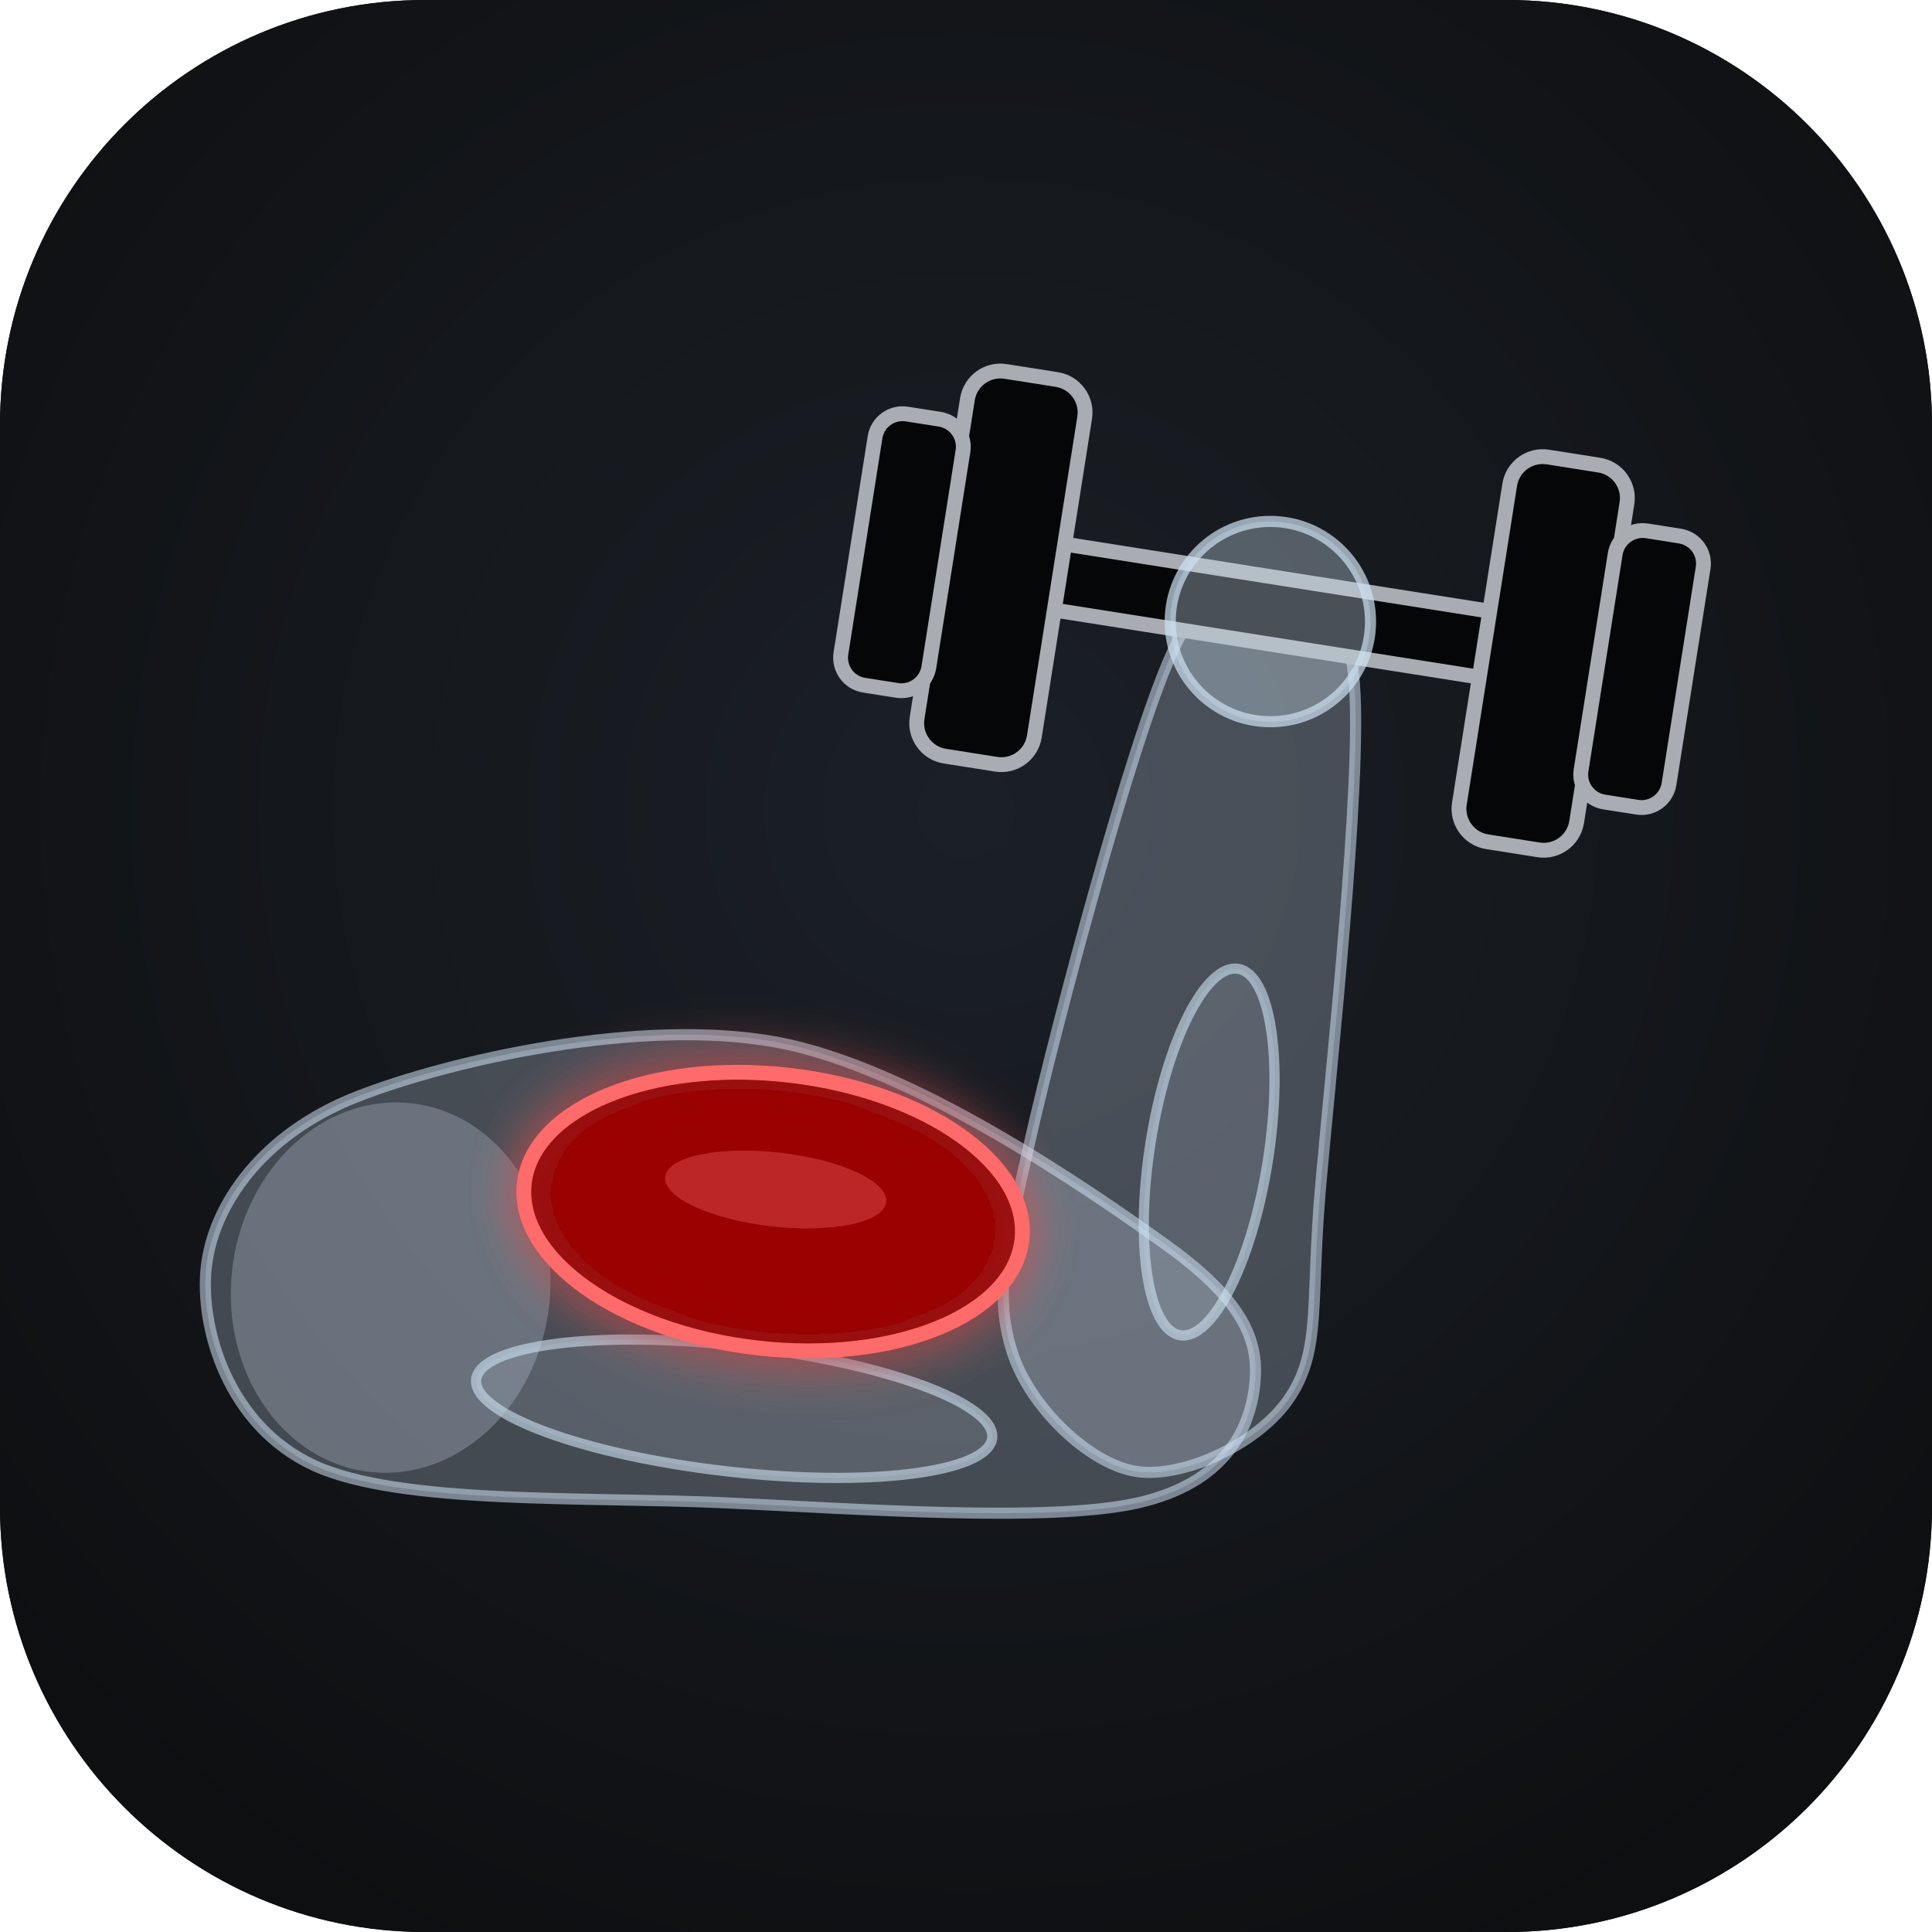
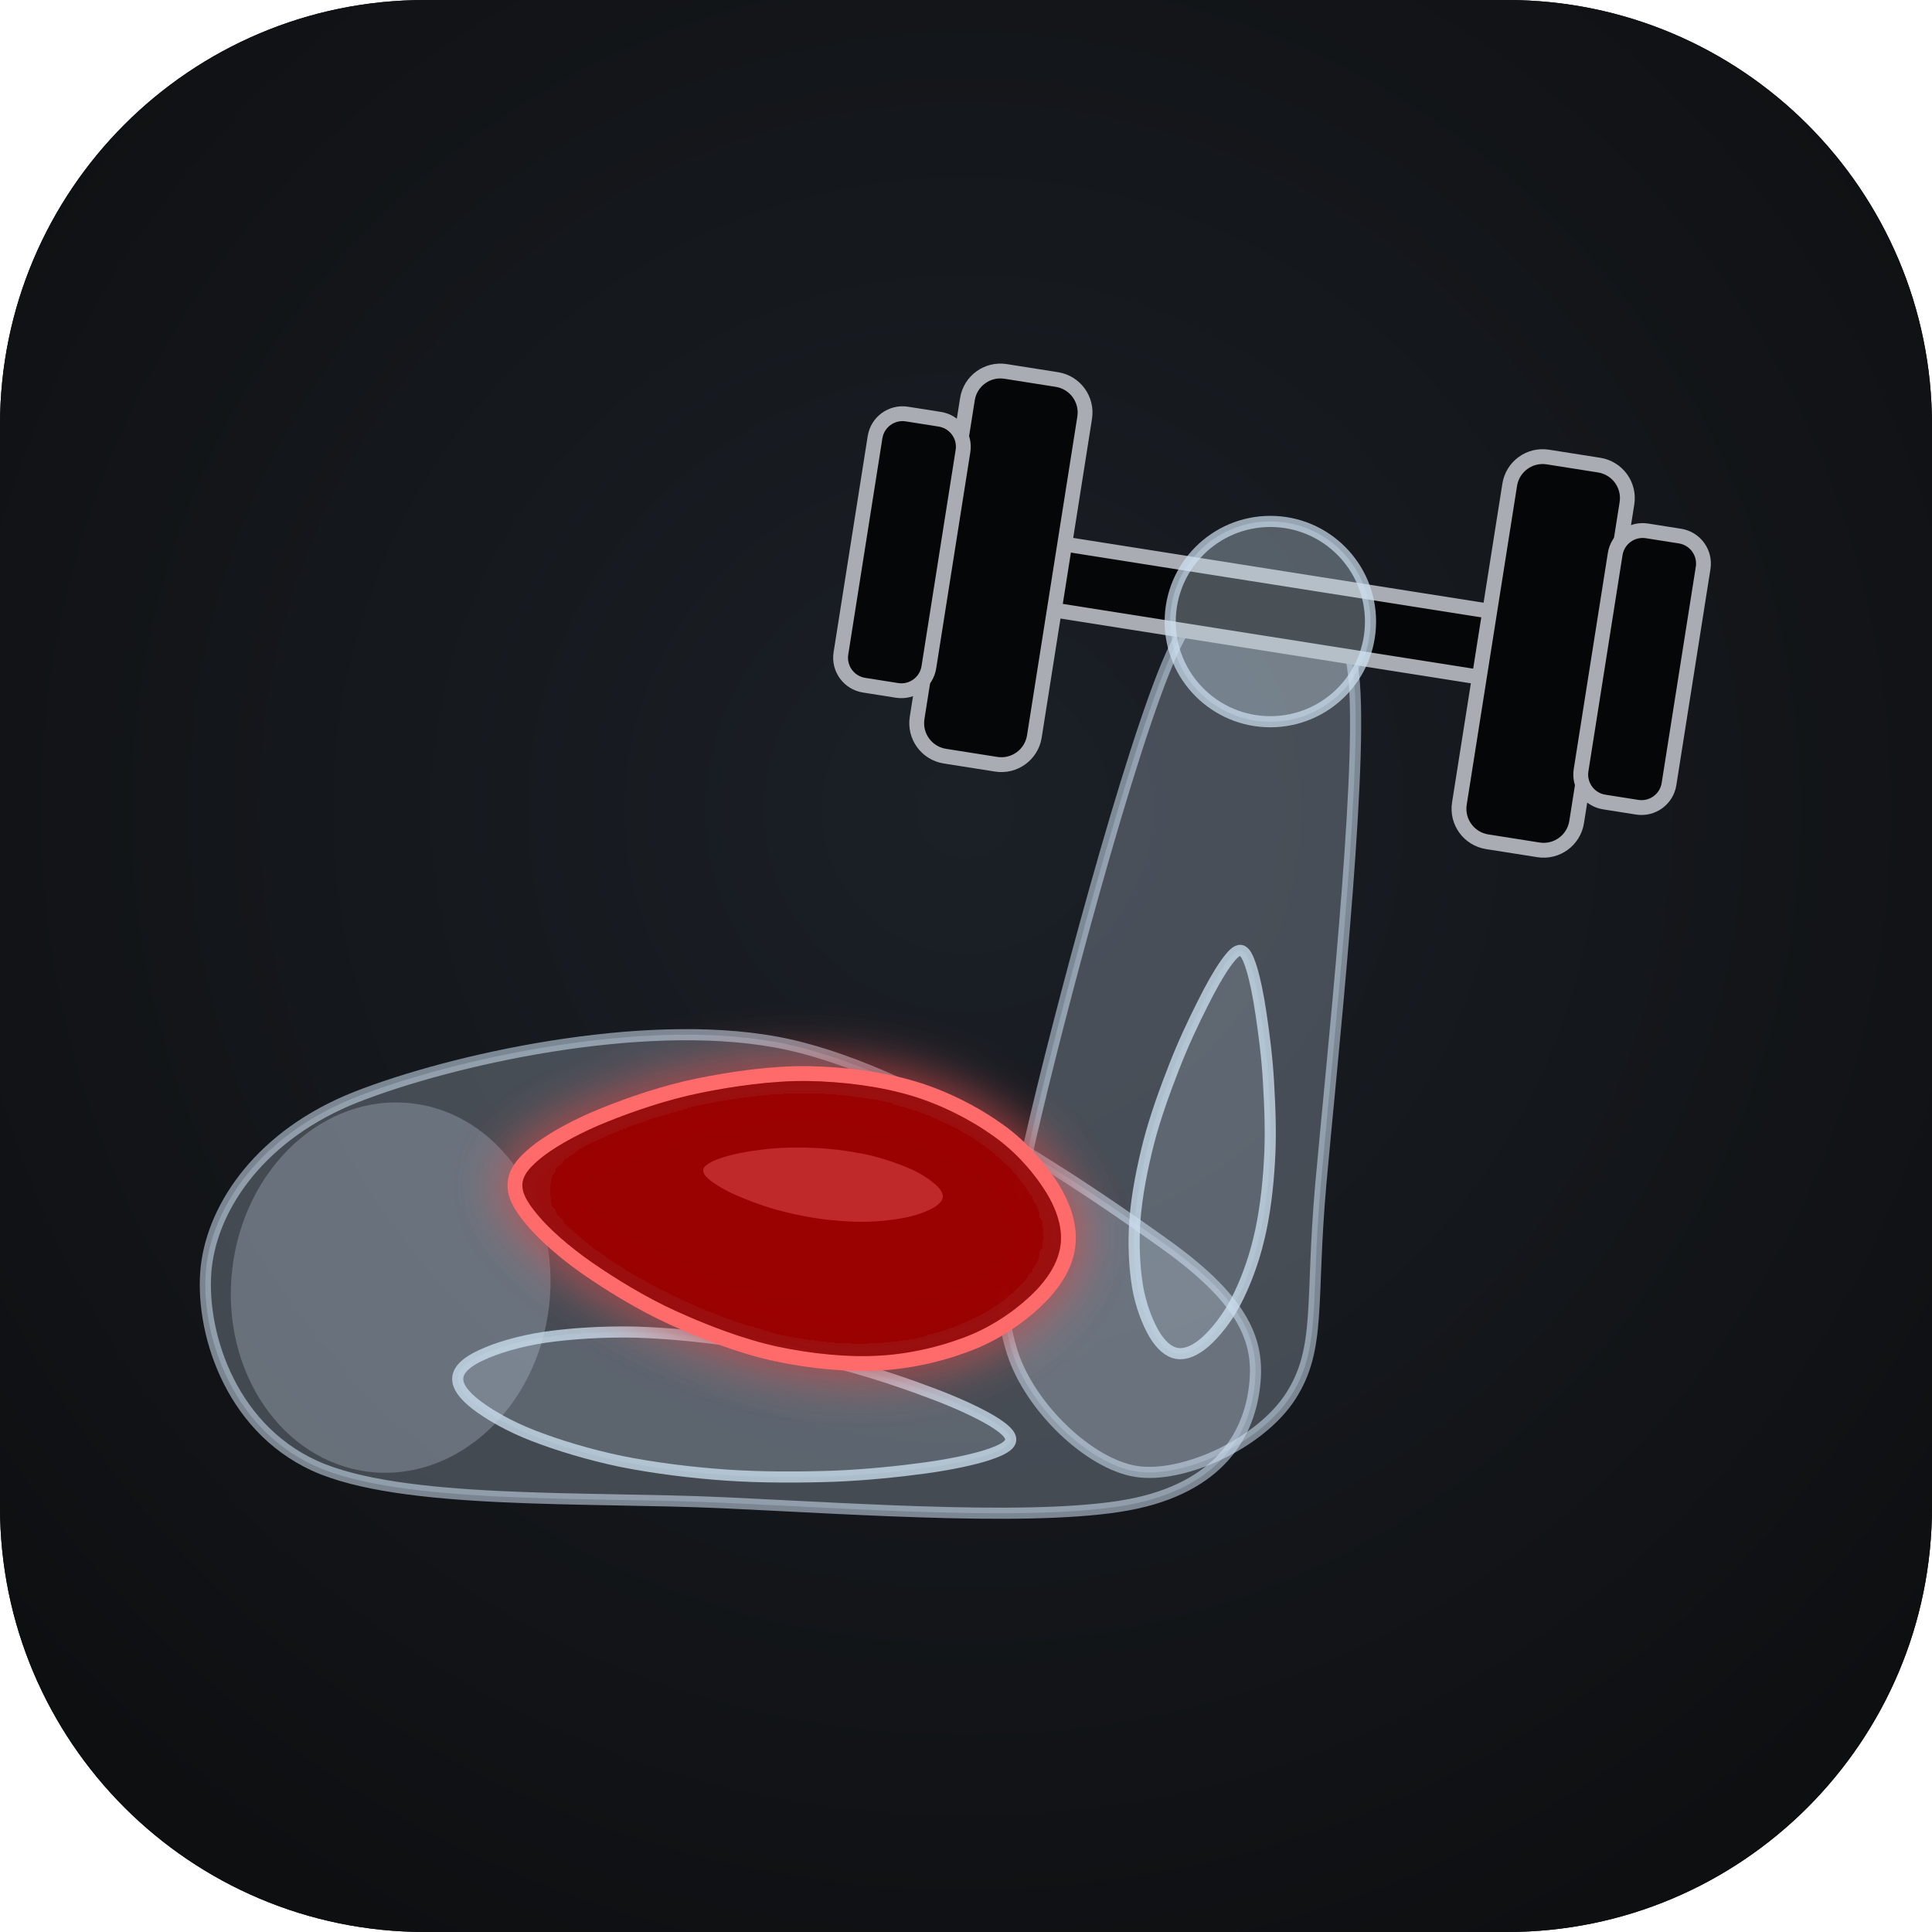
<svg xmlns="http://www.w3.org/2000/svg" viewBox="0 0 100 100">
  <defs>
    <filter id="glow" x="-50%" y="-50%" width="200%" height="200%">
      <feGaussianBlur stdDeviation="1.4" result="b" />
      <feMerge>
        <feMergeNode in="b" />
        <feMergeNode in="SourceGraphic" />
      </feMerge>
    </filter>
    <radialGradient id="vg" cx="50%" cy="42%" r="65%">
      <stop offset="0" stop-color="#1b2027" />
      <stop offset="1" stop-color="#0e0f11" />
    </radialGradient>
  </defs>
  <rect width="100" height="100" rx="22" fill="#0e0f11" />
  <rect x="0" y="0" width="100" height="100" rx="22" fill="url(#vg)" />
  <g transform="translate(50 50) scale(0.96) translate(-50 -49)">
    <g fill="#CFE2F3" fill-opacity=".26">
      <path d="M9.04 65.21C9.42 61.9 12.01 58.08 17.13 56.06C22.25 54.05 32.47 51.77 39.75 53.1C47.03 54.43 56.49 60.96 60.79 64.04C65.09 67.13 65.83 69.31 65.56 71.63C65.3 73.95 63.98 76.9 59.21 77.96C54.44 79.01 44.32 78.28 36.93 77.94C29.54 77.6 19.52 78.06 14.87 75.94C10.22 73.81 8.67 68.52 9.04 65.21Z" />
      <path d="M59.17 76.25C56.67 75.86 53.44 72.81 52.49 69.81C51.55 66.82 52.06 64.55 53.48 58.29C54.91 52.02 58.87 37.09 61.06 32.22C63.25 27.35 64.98 28.79 66.62 29.05C68.27 29.31 70.52 28.5 70.94 33.78C71.36 39.06 69.7 54.36 69.13 60.76C68.56 67.16 69.17 69.6 67.51 72.19C65.85 74.77 61.67 76.65 59.17 76.25Z" />
      <ellipse cx="18.98" cy="66.34" rx="8.6" ry="10" transform="rotate(6.48 18.98 66.34)" />
    </g>
    <g fill="none" stroke="#CFE2F3" stroke-opacity="0.55" stroke-width="0.6">
      <path d="M9.04 65.21C9.42 61.9 12.01 58.08 17.13 56.06C22.25 54.05 32.47 51.77 39.75 53.1C47.03 54.43 56.49 60.96 60.79 64.04C65.09 67.13 65.83 69.31 65.56 71.63C65.3 73.95 63.98 76.9 59.21 77.96C54.44 79.01 44.32 78.28 36.93 77.94C29.54 77.6 19.52 78.06 14.87 75.94C10.22 73.81 8.67 68.52 9.04 65.21Z" />
      <path d="M59.17 76.25C56.67 75.86 53.44 72.81 52.49 69.81C51.55 66.82 52.06 64.55 53.48 58.29C54.91 52.02 58.87 37.09 61.06 32.22C63.25 27.35 64.98 28.79 66.62 29.05C68.27 29.31 70.52 28.5 70.94 33.78C71.36 39.06 69.7 54.36 69.13 60.76C68.56 67.16 69.17 69.6 67.51 72.19C65.85 74.77 61.67 76.65 59.17 76.25Z" />
    </g>
-     <ellipse cx="37.5" cy="72.87" rx="14" ry="3.4" transform="rotate(6.48 37.5 72.87)" fill="#CFE2F3" fill-opacity=".14" stroke="#CFE2F3" stroke-opacity=".6" stroke-width=".55" />
-     <ellipse cx="63.11" cy="59.03" rx="10" ry="3.2" transform="rotate(-81.03 63.11 59.03)" fill="#CFE2F3" fill-opacity=".14" stroke="#CFE2F3" stroke-opacity=".6" stroke-width=".55" />
-     <ellipse cx="39.6" cy="62.24" rx="13.5" ry="7.4" transform="rotate(6.48 39.6 62.24)" fill="#990000" fill-opacity=".92" stroke="#ff6b6b" stroke-width=".8" filter="url(#glow)" />
-     <ellipse cx="39.74" cy="61.05" rx="6" ry="2" transform="rotate(6.48 39.74 61.05)" fill="#ff6b6b" fill-opacity=".35" />
+     <path d="M52.41 74.57C52.37 74.87 51.93 75.11 51.17 75.36C50.4 75.61 49.2 75.87 47.82 76.06C46.43 76.25 44.65 76.44 42.87 76.51C41.08 76.57 39.01 76.58 37.1 76.45C35.19 76.32 33.14 76.06 31.4 75.71C29.67 75.35 27.97 74.83 26.66 74.32C25.36 73.82 24.26 73.17 23.58 72.65C22.9 72.12 22.55 71.63 22.6 71.18C22.65 70.73 23.11 70.32 23.89 69.97C24.66 69.61 25.88 69.23 27.27 69.02C28.65 68.82 30.42 68.7 32.2 68.74C33.97 68.79 36.02 69 37.91 69.29C39.8 69.59 41.82 70.07 43.55 70.53C45.27 71 46.96 71.58 48.27 72.08C49.57 72.57 50.69 73.1 51.38 73.51C52.07 73.93 52.44 74.26 52.41 74.57Z" fill="#CFE2F3" fill-opacity=".17" stroke="#CFE2F3" stroke-opacity=".75" stroke-width=".6" />
+     <path d="M64.82 48.16C65.05 48.2 65.21 48.53 65.39 49.1C65.57 49.67 65.76 50.57 65.91 51.6C66.06 52.62 66.24 53.95 66.31 55.27C66.39 56.6 66.45 58.14 66.36 59.54C66.28 60.95 66.1 62.45 65.79 63.71C65.49 64.98 65.02 66.2 64.53 67.13C64.05 68.05 63.41 68.82 62.89 69.28C62.36 69.74 61.84 69.96 61.39 69.89C60.93 69.82 60.51 69.45 60.15 68.85C59.8 68.25 59.43 67.33 59.25 66.29C59.08 65.26 59.01 63.95 59.11 62.66C59.21 61.36 59.5 59.88 59.85 58.51C60.2 57.15 60.73 55.7 61.21 54.47C61.69 53.23 62.26 52.02 62.73 51.09C63.19 50.16 63.64 49.37 63.99 48.88C64.34 48.39 64.59 48.13 64.82 48.16Z" fill="#CFE2F3" fill-opacity=".17" stroke="#CFE2F3" stroke-opacity=".75" stroke-width=".6" />
+     <path d="M55.5 64.05C55.39 65.01 54.87 65.93 54.04 66.79C53.2 67.66 51.92 68.61 50.49 69.22C49.06 69.82 47.25 70.29 45.46 70.4C43.67 70.52 41.62 70.31 39.74 69.91C37.86 69.5 35.87 68.73 34.18 67.96C32.49 67.19 30.85 66.17 29.59 65.3C28.33 64.42 27.26 63.47 26.61 62.69C25.96 61.92 25.62 61.3 25.69 60.66C25.76 60.03 26.24 59.49 27.04 58.88C27.85 58.28 29.1 57.59 30.53 57.02C31.95 56.45 33.78 55.82 35.6 55.45C37.42 55.08 39.53 54.78 41.45 54.8C43.38 54.83 45.42 55.09 47.14 55.6C48.86 56.11 50.52 56.98 51.78 57.89C53.04 58.79 54.07 60.02 54.69 61.04C55.31 62.07 55.61 63.09 55.5 64.05Z" fill="#990000" fill-opacity=".92" stroke="#ff6b6b" stroke-width="0.8" filter="url(#glow)" />
+     <path d="M48.75 61.47C48.72 61.69 48.52 61.88 48.18 62.07C47.84 62.25 47.31 62.45 46.71 62.57C46.1 62.69 45.33 62.78 44.56 62.79C43.79 62.8 42.9 62.74 42.08 62.62C41.25 62.51 40.38 62.31 39.63 62.1C38.88 61.88 38.16 61.6 37.59 61.35C37.03 61.11 36.56 60.82 36.26 60.6C35.97 60.37 35.81 60.18 35.83 60C35.85 59.82 36.05 59.67 36.38 59.51C36.72 59.36 37.25 59.19 37.85 59.08C38.46 58.96 39.23 58.85 40 58.81C40.78 58.77 41.68 58.78 42.5 58.85C43.33 58.92 44.21 59.06 44.96 59.24C45.71 59.43 46.44 59.69 47.01 59.94C47.57 60.19 48.04 60.51 48.33 60.76C48.62 61.01 48.77 61.25 48.75 61.47Z" fill="#ff6b6b" fill-opacity=".38" />
    <g transform="translate(66.5 29.84) rotate(-171.03)" fill="#050607" stroke="#a9adb3" stroke-width="0.8" stroke-linejoin="round">
      <rect x="-21" y="-1.8" width="42" height="3.6" rx="1" />
      <rect x="-18" y="-10.5" width="6.4" height="21" rx="1.8" />
      <rect x="11.6" y="-10.5" width="6.4" height="21" rx="1.8" />
      <rect x="-22.6" y="-7.4" width="4.8" height="14.8" rx="1.5" />
      <rect x="17.8" y="-7.4" width="4.8" height="14.8" rx="1.5" />
    </g>
    <circle cx="66.41" cy="30.43" r="5.4" fill="#CFE2F3" fill-opacity=".34" stroke="#CFE2F3" stroke-opacity=".7" stroke-width=".6" />
  </g>
</svg>
